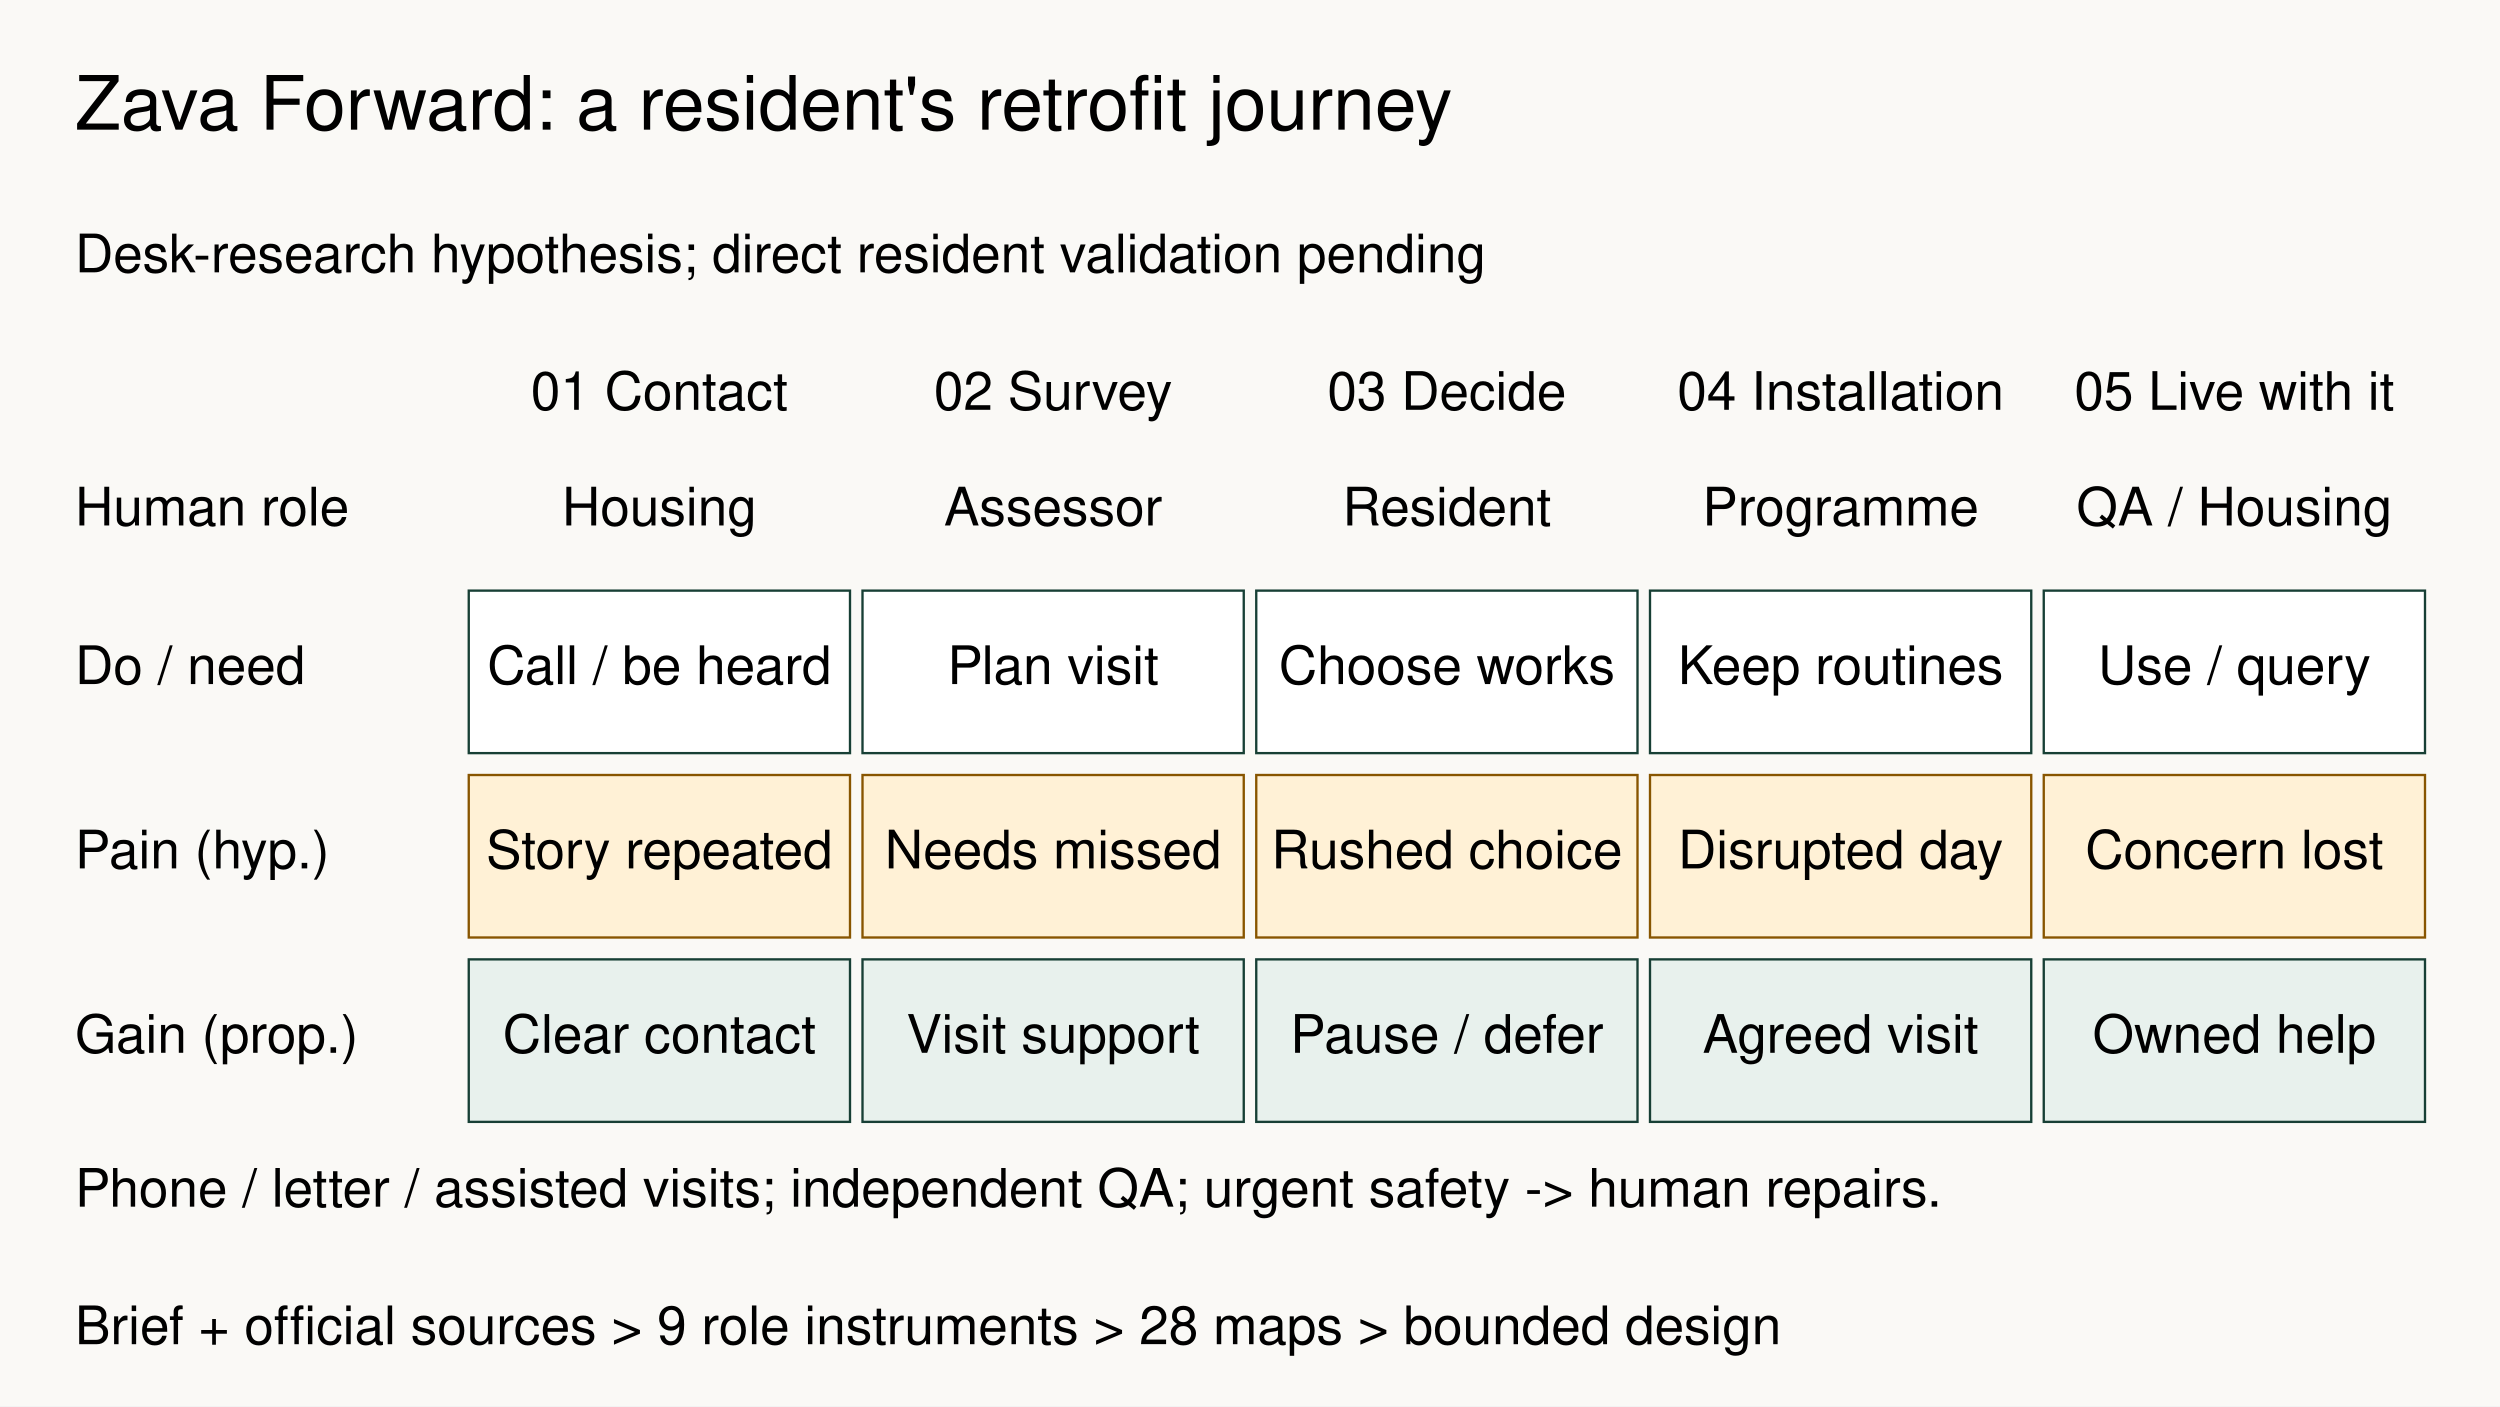
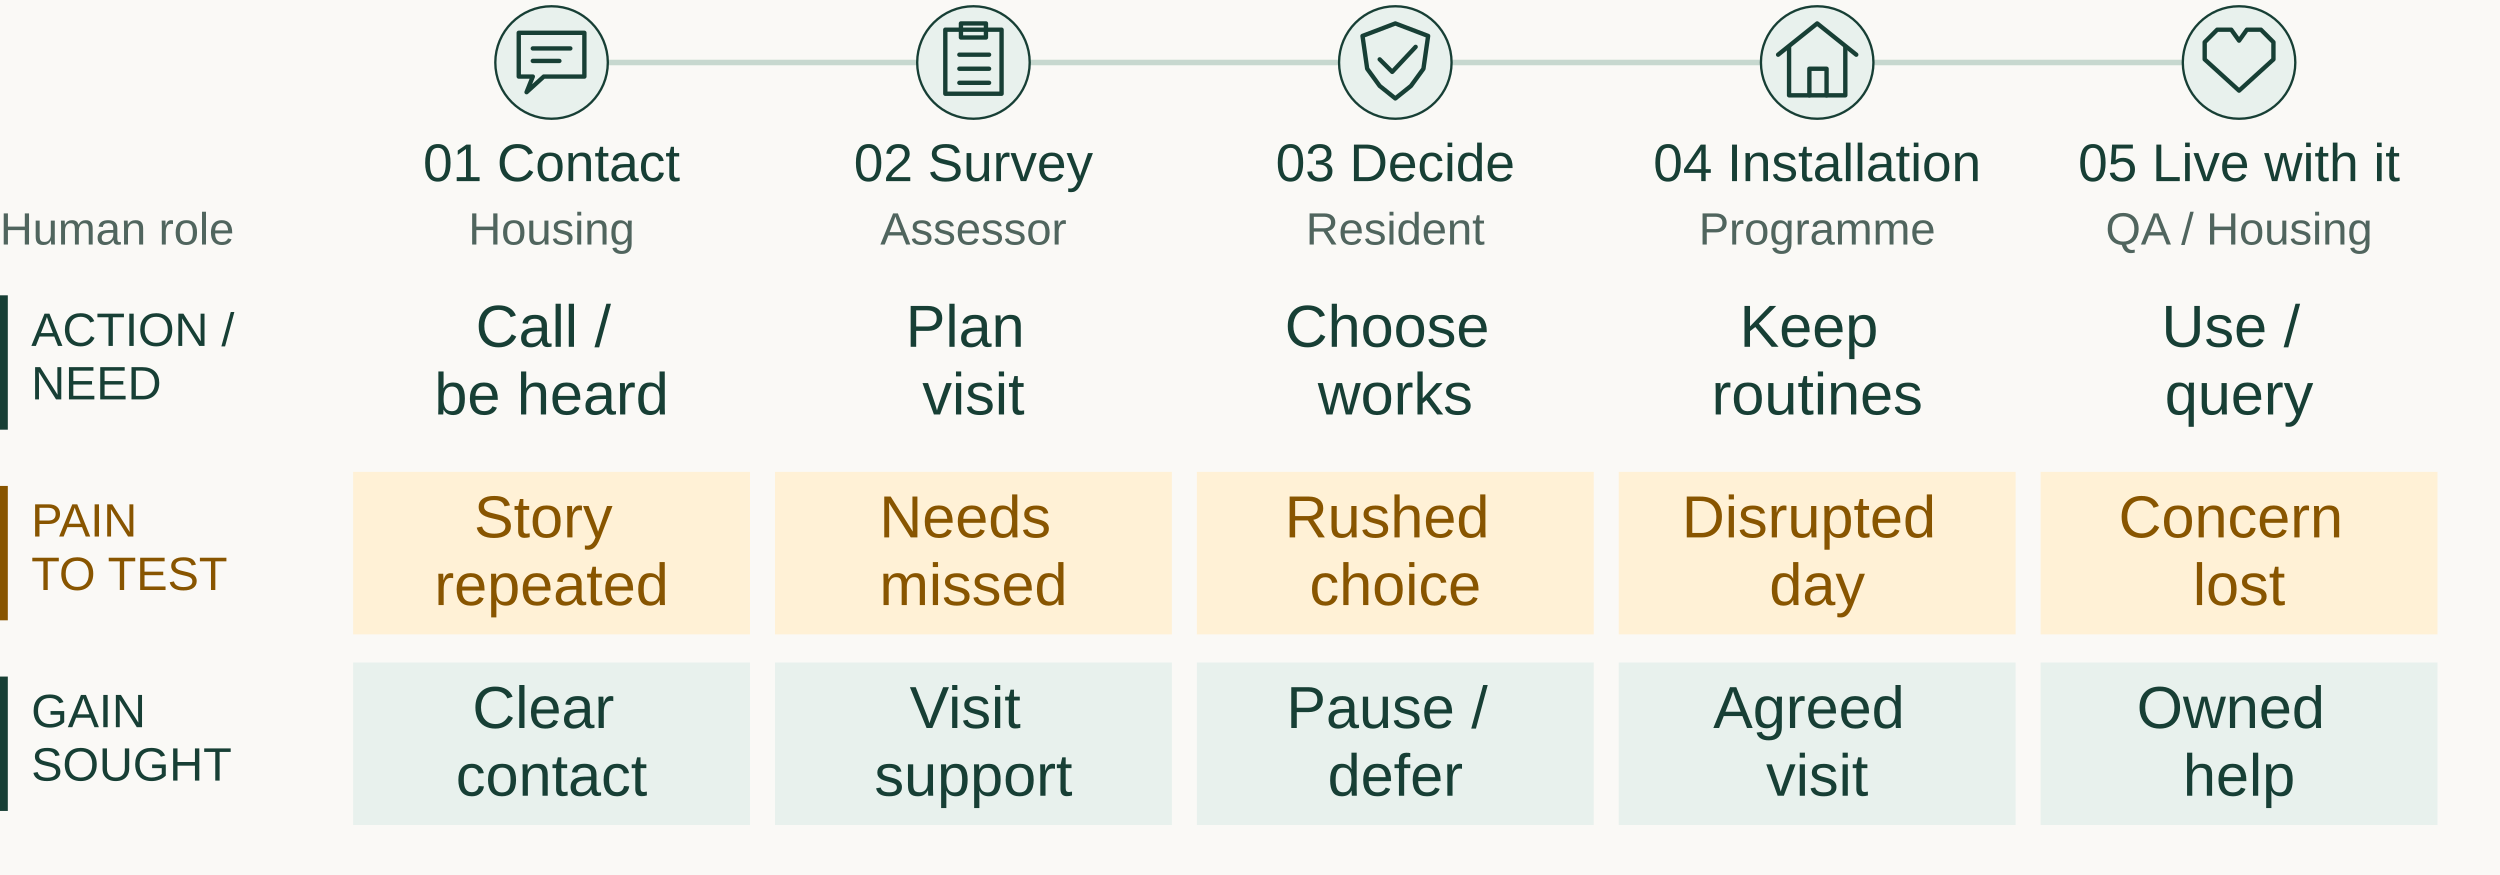
- <svg xmlns="http://www.w3.org/2000/svg" width="1600" height="900" viewBox="0 0 1600 900" role="img" aria-labelledby="title description">
-   <rect width="1600" height="900" fill="#FAF9F6" />
-   <rect id="journey-wrapper" x="32" y="222" width="1536" height="496" fill="none" stroke="none" stroke-width="0" />
-   <text id="journey-title" x="48" y="72" font-family="Helvetica, Arial, sans-serif" font-size="48" fill="#000000" text-anchor="start" dominant-baseline="central">Zava Forward: a resident's retrofit journey</text>
-   <text id="hypothesis-notice" x="48" y="166.5" font-family="Helvetica, Arial, sans-serif" font-size="34" fill="#000000" text-anchor="start" dominant-baseline="central">Desk-research hypothesis; direct resident validation pending</text>
-   <text id="human-label" x="48" y="328.5" font-family="Helvetica, Arial, sans-serif" font-size="34" fill="#000000" text-anchor="start" dominant-baseline="central">Human role</text>
-   <text id="contact-title" x="422" y="254.5" font-family="Helvetica, Arial, sans-serif" font-size="34" fill="#000000" text-anchor="middle" dominant-baseline="central">01  Contact</text>
-   <text id="contact-owner" x="422" y="328.5" font-family="Helvetica, Arial, sans-serif" font-size="34" fill="#000000" text-anchor="middle" dominant-baseline="central">Housing</text>
-   <rect id="contact-action" x="300" y="378" width="244" height="104" fill="#FFFFFF" stroke="#173F35" stroke-width="1.5" />
-   <text id="contact-action-text" x="422" y="430" font-family="Helvetica, Arial, sans-serif" font-size="34" fill="#000000" text-anchor="middle" dominant-baseline="central">Call / be heard</text>
-   <rect id="contact-pain" x="300" y="496" width="244" height="104" fill="#FFF1D6" stroke="#885500" stroke-width="1.5" />
-   <text id="contact-pain-text" x="422" y="548" font-family="Helvetica, Arial, sans-serif" font-size="34" fill="#000000" text-anchor="middle" dominant-baseline="central">Story repeated</text>
-   <rect id="contact-gain" x="300" y="614" width="244" height="104" fill="#E8F1ED" stroke="#173F35" stroke-width="1.5" />
-   <text id="contact-gain-text" x="422" y="666" font-family="Helvetica, Arial, sans-serif" font-size="34" fill="#000000" text-anchor="middle" dominant-baseline="central">Clear contact</text>
-   <text id="survey-title" x="674" y="254.5" font-family="Helvetica, Arial, sans-serif" font-size="34" fill="#000000" text-anchor="middle" dominant-baseline="central">02  Survey</text>
-   <text id="survey-owner" x="674" y="328.5" font-family="Helvetica, Arial, sans-serif" font-size="34" fill="#000000" text-anchor="middle" dominant-baseline="central">Assessor</text>
-   <rect id="survey-action" x="552" y="378" width="244" height="104" fill="#FFFFFF" stroke="#173F35" stroke-width="1.5" />
-   <text id="survey-action-text" x="674" y="430" font-family="Helvetica, Arial, sans-serif" font-size="34" fill="#000000" text-anchor="middle" dominant-baseline="central">Plan visit</text>
-   <rect id="survey-pain" x="552" y="496" width="244" height="104" fill="#FFF1D6" stroke="#885500" stroke-width="1.5" />
-   <text id="survey-pain-text" x="674" y="548" font-family="Helvetica, Arial, sans-serif" font-size="34" fill="#000000" text-anchor="middle" dominant-baseline="central">Needs missed</text>
-   <rect id="survey-gain" x="552" y="614" width="244" height="104" fill="#E8F1ED" stroke="#173F35" stroke-width="1.5" />
-   <text id="survey-gain-text" x="674" y="666" font-family="Helvetica, Arial, sans-serif" font-size="34" fill="#000000" text-anchor="middle" dominant-baseline="central">Visit support</text>
-   <text id="choice-title" x="926" y="254.5" font-family="Helvetica, Arial, sans-serif" font-size="34" fill="#000000" text-anchor="middle" dominant-baseline="central">03  Decide</text>
-   <text id="choice-owner" x="926" y="328.5" font-family="Helvetica, Arial, sans-serif" font-size="34" fill="#000000" text-anchor="middle" dominant-baseline="central">Resident</text>
-   <rect id="choice-action" x="804" y="378" width="244" height="104" fill="#FFFFFF" stroke="#173F35" stroke-width="1.5" />
-   <text id="choice-action-text" x="926" y="430" font-family="Helvetica, Arial, sans-serif" font-size="34" fill="#000000" text-anchor="middle" dominant-baseline="central">Choose works</text>
-   <rect id="choice-pain" x="804" y="496" width="244" height="104" fill="#FFF1D6" stroke="#885500" stroke-width="1.5" />
-   <text id="choice-pain-text" x="926" y="548" font-family="Helvetica, Arial, sans-serif" font-size="34" fill="#000000" text-anchor="middle" dominant-baseline="central">Rushed choice</text>
-   <rect id="choice-gain" x="804" y="614" width="244" height="104" fill="#E8F1ED" stroke="#173F35" stroke-width="1.5" />
-   <text id="choice-gain-text" x="926" y="666" font-family="Helvetica, Arial, sans-serif" font-size="34" fill="#000000" text-anchor="middle" dominant-baseline="central">Pause / defer</text>
-   <text id="works-title" x="1178" y="254.5" font-family="Helvetica, Arial, sans-serif" font-size="34" fill="#000000" text-anchor="middle" dominant-baseline="central">04  Installation</text>
-   <text id="works-owner" x="1178" y="328.5" font-family="Helvetica, Arial, sans-serif" font-size="34" fill="#000000" text-anchor="middle" dominant-baseline="central">Programme</text>
-   <rect id="works-action" x="1056" y="378" width="244" height="104" fill="#FFFFFF" stroke="#173F35" stroke-width="1.5" />
-   <text id="works-action-text" x="1178" y="430" font-family="Helvetica, Arial, sans-serif" font-size="34" fill="#000000" text-anchor="middle" dominant-baseline="central">Keep routines</text>
-   <rect id="works-pain" x="1056" y="496" width="244" height="104" fill="#FFF1D6" stroke="#885500" stroke-width="1.5" />
-   <text id="works-pain-text" x="1178" y="548" font-family="Helvetica, Arial, sans-serif" font-size="34" fill="#000000" text-anchor="middle" dominant-baseline="central">Disrupted day</text>
-   <rect id="works-gain" x="1056" y="614" width="244" height="104" fill="#E8F1ED" stroke="#173F35" stroke-width="1.5" />
-   <text id="works-gain-text" x="1178" y="666" font-family="Helvetica, Arial, sans-serif" font-size="34" fill="#000000" text-anchor="middle" dominant-baseline="central">Agreed visit</text>
-   <text id="aftercare-title" x="1430" y="254.5" font-family="Helvetica, Arial, sans-serif" font-size="34" fill="#000000" text-anchor="middle" dominant-baseline="central">05  Live with it</text>
-   <text id="aftercare-owner" x="1430" y="328.5" font-family="Helvetica, Arial, sans-serif" font-size="34" fill="#000000" text-anchor="middle" dominant-baseline="central">QA / Housing</text>
-   <rect id="aftercare-action" x="1308" y="378" width="244" height="104" fill="#FFFFFF" stroke="#173F35" stroke-width="1.5" />
-   <text id="aftercare-action-text" x="1430" y="430" font-family="Helvetica, Arial, sans-serif" font-size="34" fill="#000000" text-anchor="middle" dominant-baseline="central">Use / query</text>
-   <rect id="aftercare-pain" x="1308" y="496" width="244" height="104" fill="#FFF1D6" stroke="#885500" stroke-width="1.5" />
-   <text id="aftercare-pain-text" x="1430" y="548" font-family="Helvetica, Arial, sans-serif" font-size="34" fill="#000000" text-anchor="middle" dominant-baseline="central">Concern lost</text>
-   <rect id="aftercare-gain" x="1308" y="614" width="244" height="104" fill="#E8F1ED" stroke="#173F35" stroke-width="1.5" />
-   <text id="aftercare-gain-text" x="1430" y="666" font-family="Helvetica, Arial, sans-serif" font-size="34" fill="#000000" text-anchor="middle" dominant-baseline="central">Owned help</text>
-   <text id="action-label" x="48" y="430" font-family="Helvetica, Arial, sans-serif" font-size="34" fill="#000000" text-anchor="start" dominant-baseline="central">Do / need</text>
-   <text id="pain-label" x="48" y="548" font-family="Helvetica, Arial, sans-serif" font-size="34" fill="#000000" text-anchor="start" dominant-baseline="central">Pain (hyp.)</text>
-   <text id="gain-label" x="48" y="666" font-family="Helvetica, Arial, sans-serif" font-size="34" fill="#000000" text-anchor="start" dominant-baseline="central">Gain (prop.)</text>
-   <text id="retained-boundaries" x="48" y="764.5" font-family="Helvetica, Arial, sans-serif" font-size="34" fill="#000000" text-anchor="start" dominant-baseline="central">Phone / letter / assisted visits; independent QA; urgent safety -&gt; human repairs.</text>
-   <text id="discovery-trace" x="48" y="852.5" font-family="Helvetica, Arial, sans-serif" font-size="34" fill="#000000" text-anchor="start" dominant-baseline="central">Brief + official sources &gt; 9 role instruments &gt; 28 maps &gt; bounded design</text>
+ <svg xmlns="http://www.w3.org/2000/svg" width="1600" height="560" viewBox="0 0 1600 560" role="img" aria-labelledby="title description">
+   <rect width="1600" height="560" fill="#FAF9F6" />
+   <rect id="journey-canvas" x="0" y="0" width="1600" height="560" fill="#FAF9F6" stroke="none" stroke-width="0" />
+   <polyline id="touchpoint-rail" points="353,40 1433,40" fill="none" stroke="#C7D8CF" stroke-width="3.5" stroke-linecap="round" stroke-linejoin="round" />
+   <text id="human-label" font-family="Arial, Helvetica, sans-serif" font-size="29" fill="#50655E" text-anchor="start">
+     <tspan x="0" y="156.52">Human role</tspan>
+   </text>
+   <ellipse id="contact-icon-disc" cx="353" cy="40" rx="36" ry="36" fill="#E8F1ED" stroke="#173F35" stroke-width="1.5" />
+   <polyline id="contact-icon-bubble" points="332,21 374,21 374,49 348,49 337,59 341,49 332,49 332,21" fill="none" stroke="#173F35" stroke-width="2.8" stroke-linecap="round" stroke-linejoin="round" />
+   <polyline id="contact-icon-message-one" points="341,31 365,31" fill="none" stroke="#173F35" stroke-width="2.8" stroke-linecap="round" stroke-linejoin="round" />
+   <polyline id="contact-icon-message-two" points="341,39 358,39" fill="none" stroke="#173F35" stroke-width="2.8" stroke-linecap="round" stroke-linejoin="round" />
+   <text id="contact-title" font-family="Arial, Helvetica, sans-serif" font-size="34" fill="#173F35" text-anchor="middle">
+     <tspan x="353" y="115.92">01 Contact</tspan>
+   </text>
+   <text id="contact-owner" font-family="Arial, Helvetica, sans-serif" font-size="29" fill="#50655E" text-anchor="middle">
+     <tspan x="353" y="156.52">Housing</tspan>
+   </text>
+   <rect id="contact-action" x="226" y="180" width="254" height="104" fill="#FAF9F6" stroke="none" stroke-width="0" />
+   <text id="contact-action-text" font-family="Arial, Helvetica, sans-serif" font-size="38" fill="#173F35" text-anchor="middle">
+     <tspan x="353" y="221.94">Call /</tspan>
+     <tspan x="353" y="265.26">be heard</tspan>
+   </text>
+   <rect id="contact-pain" x="226" y="302" width="254" height="104" fill="#FFF1D6" stroke="none" stroke-width="0" />
+   <text id="contact-pain-text" font-family="Arial, Helvetica, sans-serif" font-size="38" fill="#885500" text-anchor="middle">
+     <tspan x="353" y="343.94">Story</tspan>
+     <tspan x="353" y="387.26">repeated</tspan>
+   </text>
+   <rect id="contact-gain" x="226" y="424" width="254" height="104" fill="#E8F1ED" stroke="none" stroke-width="0" />
+   <text id="contact-gain-text" font-family="Arial, Helvetica, sans-serif" font-size="38" fill="#173F35" text-anchor="middle">
+     <tspan x="353" y="465.94">Clear</tspan>
+     <tspan x="353" y="509.26">contact</tspan>
+   </text>
+   <ellipse id="survey-icon-disc" cx="623" cy="40" rx="36" ry="36" fill="#E8F1ED" stroke="#173F35" stroke-width="1.5" />
+   <polyline id="survey-icon-clipboard" points="605,19 641,19 641,60 605,60 605,19" fill="none" stroke="#173F35" stroke-width="2.8" stroke-linecap="round" stroke-linejoin="round" />
+   <polyline id="survey-icon-clip" points="615,24 615,15 631,15 631,24 615,24" fill="none" stroke="#173F35" stroke-width="2.8" stroke-linecap="round" stroke-linejoin="round" />
+   <polyline id="survey-icon-row-0" points="614,35 633,35" fill="none" stroke="#173F35" stroke-width="2.8" stroke-linecap="round" stroke-linejoin="round" />
+   <polyline id="survey-icon-row-1" points="614,44 633,44" fill="none" stroke="#173F35" stroke-width="2.8" stroke-linecap="round" stroke-linejoin="round" />
+   <polyline id="survey-icon-row-2" points="614,53 633,53" fill="none" stroke="#173F35" stroke-width="2.8" stroke-linecap="round" stroke-linejoin="round" />
+   <text id="survey-title" font-family="Arial, Helvetica, sans-serif" font-size="34" fill="#173F35" text-anchor="middle">
+     <tspan x="623" y="115.92">02 Survey</tspan>
+   </text>
+   <text id="survey-owner" font-family="Arial, Helvetica, sans-serif" font-size="29" fill="#50655E" text-anchor="middle">
+     <tspan x="623" y="156.52">Assessor</tspan>
+   </text>
+   <rect id="survey-action" x="496" y="180" width="254" height="104" fill="#FAF9F6" stroke="none" stroke-width="0" />
+   <text id="survey-action-text" font-family="Arial, Helvetica, sans-serif" font-size="38" fill="#173F35" text-anchor="middle">
+     <tspan x="623" y="221.94">Plan</tspan>
+     <tspan x="623" y="265.26">visit</tspan>
+   </text>
+   <rect id="survey-pain" x="496" y="302" width="254" height="104" fill="#FFF1D6" stroke="none" stroke-width="0" />
+   <text id="survey-pain-text" font-family="Arial, Helvetica, sans-serif" font-size="38" fill="#885500" text-anchor="middle">
+     <tspan x="623" y="343.94">Needs</tspan>
+     <tspan x="623" y="387.26">missed</tspan>
+   </text>
+   <rect id="survey-gain" x="496" y="424" width="254" height="104" fill="#E8F1ED" stroke="none" stroke-width="0" />
+   <text id="survey-gain-text" font-family="Arial, Helvetica, sans-serif" font-size="38" fill="#173F35" text-anchor="middle">
+     <tspan x="623" y="465.94">Visit</tspan>
+     <tspan x="623" y="509.26">support</tspan>
+   </text>
+   <ellipse id="choice-icon-disc" cx="893" cy="40" rx="36" ry="36" fill="#E8F1ED" stroke="#173F35" stroke-width="1.5" />
+   <polyline id="choice-icon-shield" points="893,15 914,23 911,44 903,55 893,63 883,55 875,44 872,23 893,15" fill="none" stroke="#173F35" stroke-width="2.8" stroke-linecap="round" stroke-linejoin="round" />
+   <polyline id="choice-icon-check" points="883,38 891,46 906,30" fill="none" stroke="#173F35" stroke-width="2.8" stroke-linecap="round" stroke-linejoin="round" />
+   <text id="choice-title" font-family="Arial, Helvetica, sans-serif" font-size="34" fill="#173F35" text-anchor="middle">
+     <tspan x="893" y="115.92">03 Decide</tspan>
+   </text>
+   <text id="choice-owner" font-family="Arial, Helvetica, sans-serif" font-size="29" fill="#50655E" text-anchor="middle">
+     <tspan x="893" y="156.52">Resident</tspan>
+   </text>
+   <rect id="choice-action" x="766" y="180" width="254" height="104" fill="#FAF9F6" stroke="none" stroke-width="0" />
+   <text id="choice-action-text" font-family="Arial, Helvetica, sans-serif" font-size="38" fill="#173F35" text-anchor="middle">
+     <tspan x="893" y="221.94">Choose</tspan>
+     <tspan x="893" y="265.26">works</tspan>
+   </text>
+   <rect id="choice-pain" x="766" y="302" width="254" height="104" fill="#FFF1D6" stroke="none" stroke-width="0" />
+   <text id="choice-pain-text" font-family="Arial, Helvetica, sans-serif" font-size="38" fill="#885500" text-anchor="middle">
+     <tspan x="893" y="343.94">Rushed</tspan>
+     <tspan x="893" y="387.26">choice</tspan>
+   </text>
+   <rect id="choice-gain" x="766" y="424" width="254" height="104" fill="#E8F1ED" stroke="none" stroke-width="0" />
+   <text id="choice-gain-text" font-family="Arial, Helvetica, sans-serif" font-size="38" fill="#173F35" text-anchor="middle">
+     <tspan x="893" y="465.94">Pause /</tspan>
+     <tspan x="893" y="509.26">defer</tspan>
+   </text>
+   <ellipse id="works-icon-disc" cx="1163" cy="40" rx="36" ry="36" fill="#E8F1ED" stroke="#173F35" stroke-width="1.5" />
+   <polyline id="works-icon-roof" points="1138,35 1163,15 1188,35" fill="none" stroke="#173F35" stroke-width="2.8" stroke-linecap="round" stroke-linejoin="round" />
+   <polyline id="works-icon-home" points="1145,30 1145,61 1181,61 1181,30" fill="none" stroke="#173F35" stroke-width="2.8" stroke-linecap="round" stroke-linejoin="round" />
+   <polyline id="works-icon-door" points="1158,61 1158,44 1169,44 1169,61" fill="none" stroke="#173F35" stroke-width="2.8" stroke-linecap="round" stroke-linejoin="round" />
+   <text id="works-title" font-family="Arial, Helvetica, sans-serif" font-size="34" fill="#173F35" text-anchor="middle">
+     <tspan x="1163" y="115.92">04 Installation</tspan>
+   </text>
+   <text id="works-owner" font-family="Arial, Helvetica, sans-serif" font-size="29" fill="#50655E" text-anchor="middle">
+     <tspan x="1163" y="156.52">Programme</tspan>
+   </text>
+   <rect id="works-action" x="1036" y="180" width="254" height="104" fill="#FAF9F6" stroke="none" stroke-width="0" />
+   <text id="works-action-text" font-family="Arial, Helvetica, sans-serif" font-size="38" fill="#173F35" text-anchor="middle">
+     <tspan x="1163" y="221.94">Keep</tspan>
+     <tspan x="1163" y="265.26">routines</tspan>
+   </text>
+   <rect id="works-pain" x="1036" y="302" width="254" height="104" fill="#FFF1D6" stroke="none" stroke-width="0" />
+   <text id="works-pain-text" font-family="Arial, Helvetica, sans-serif" font-size="38" fill="#885500" text-anchor="middle">
+     <tspan x="1163" y="343.94">Disrupted</tspan>
+     <tspan x="1163" y="387.26">day</tspan>
+   </text>
+   <rect id="works-gain" x="1036" y="424" width="254" height="104" fill="#E8F1ED" stroke="none" stroke-width="0" />
+   <text id="works-gain-text" font-family="Arial, Helvetica, sans-serif" font-size="38" fill="#173F35" text-anchor="middle">
+     <tspan x="1163" y="465.94">Agreed</tspan>
+     <tspan x="1163" y="509.26">visit</tspan>
+   </text>
+   <ellipse id="aftercare-icon-disc" cx="1433" cy="40" rx="36" ry="36" fill="#E8F1ED" stroke="#173F35" stroke-width="1.5" />
+   <polyline id="aftercare-icon-care" points="1433,58 1411,38 1411,27 1419,19 1428,19 1433,26 1438,19 1447,19 1455,27 1455,38 1433,58" fill="none" stroke="#173F35" stroke-width="2.8" stroke-linecap="round" stroke-linejoin="round" />
+   <text id="aftercare-title" font-family="Arial, Helvetica, sans-serif" font-size="34" fill="#173F35" text-anchor="middle">
+     <tspan x="1433" y="115.92">05 Live with it</tspan>
+   </text>
+   <text id="aftercare-owner" font-family="Arial, Helvetica, sans-serif" font-size="29" fill="#50655E" text-anchor="middle">
+     <tspan x="1433" y="156.52">QA / Housing</tspan>
+   </text>
+   <rect id="aftercare-action" x="1306" y="180" width="254" height="104" fill="#FAF9F6" stroke="none" stroke-width="0" />
+   <text id="aftercare-action-text" font-family="Arial, Helvetica, sans-serif" font-size="38" fill="#173F35" text-anchor="middle">
+     <tspan x="1433" y="221.94">Use /</tspan>
+     <tspan x="1433" y="265.26">query</tspan>
+   </text>
+   <rect id="aftercare-pain" x="1306" y="302" width="254" height="104" fill="#FFF1D6" stroke="none" stroke-width="0" />
+   <text id="aftercare-pain-text" font-family="Arial, Helvetica, sans-serif" font-size="38" fill="#885500" text-anchor="middle">
+     <tspan x="1433" y="343.94">Concern</tspan>
+     <tspan x="1433" y="387.26">lost</tspan>
+   </text>
+   <rect id="aftercare-gain" x="1306" y="424" width="254" height="104" fill="#E8F1ED" stroke="none" stroke-width="0" />
+   <text id="aftercare-gain-text" font-family="Arial, Helvetica, sans-serif" font-size="38" fill="#173F35" text-anchor="middle">
+     <tspan x="1433" y="465.94">Owned</tspan>
+     <tspan x="1433" y="509.26">help</tspan>
+   </text>
+   <rect id="action-accent" x="0" y="189" width="5" height="86" fill="#173F35" stroke="none" stroke-width="0" />
+   <text id="action-label" font-family="Arial, Helvetica, sans-serif" font-size="30" fill="#173F35" text-anchor="start">
+     <tspan x="20" y="221.4">ACTION /</tspan>
+     <tspan x="20" y="255.6">NEED</tspan>
+   </text>
+   <rect id="pain-accent" x="0" y="311" width="5" height="86" fill="#885500" stroke="none" stroke-width="0" />
+   <text id="pain-label" font-family="Arial, Helvetica, sans-serif" font-size="30" fill="#885500" text-anchor="start">
+     <tspan x="20" y="343.4">PAIN</tspan>
+     <tspan x="20" y="377.6">TO TEST</tspan>
+   </text>
+   <rect id="gain-accent" x="0" y="433" width="5" height="86" fill="#173F35" stroke="none" stroke-width="0" />
+   <text id="gain-label" font-family="Arial, Helvetica, sans-serif" font-size="30" fill="#173F35" text-anchor="start">
+     <tspan x="20" y="465.4">GAIN</tspan>
+     <tspan x="20" y="499.6">SOUGHT</tspan>
+   </text>
</svg>
